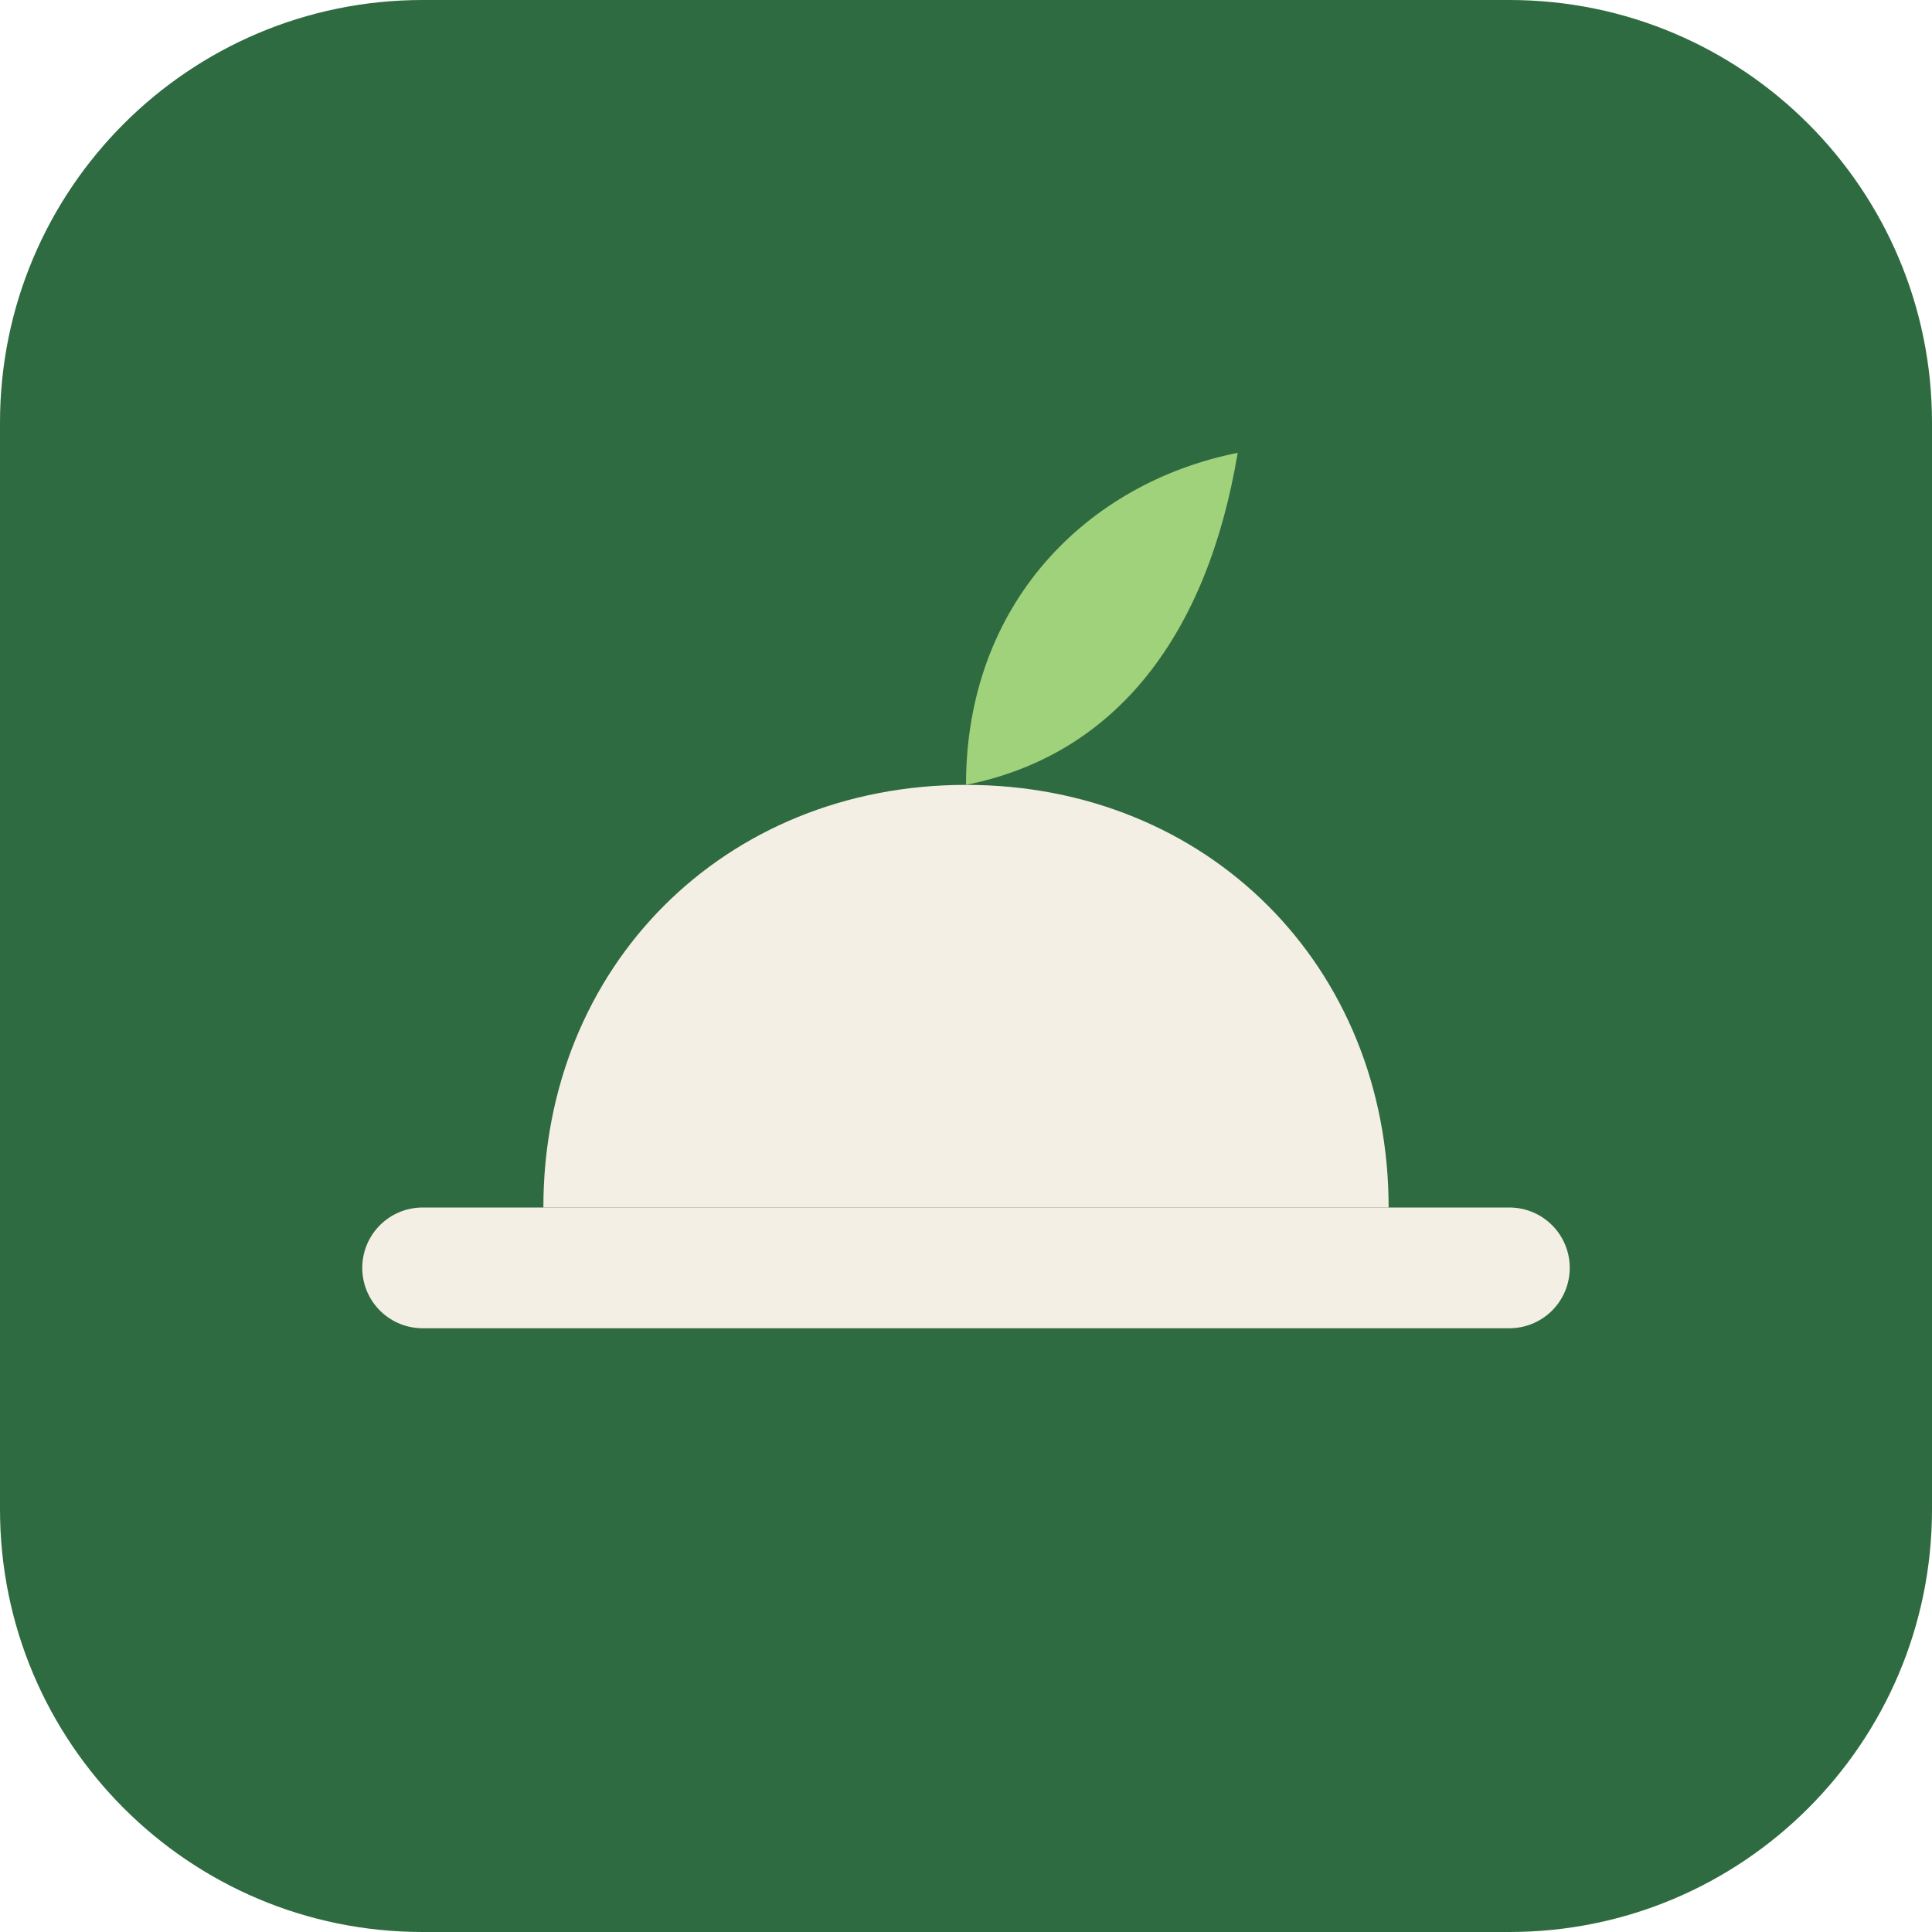
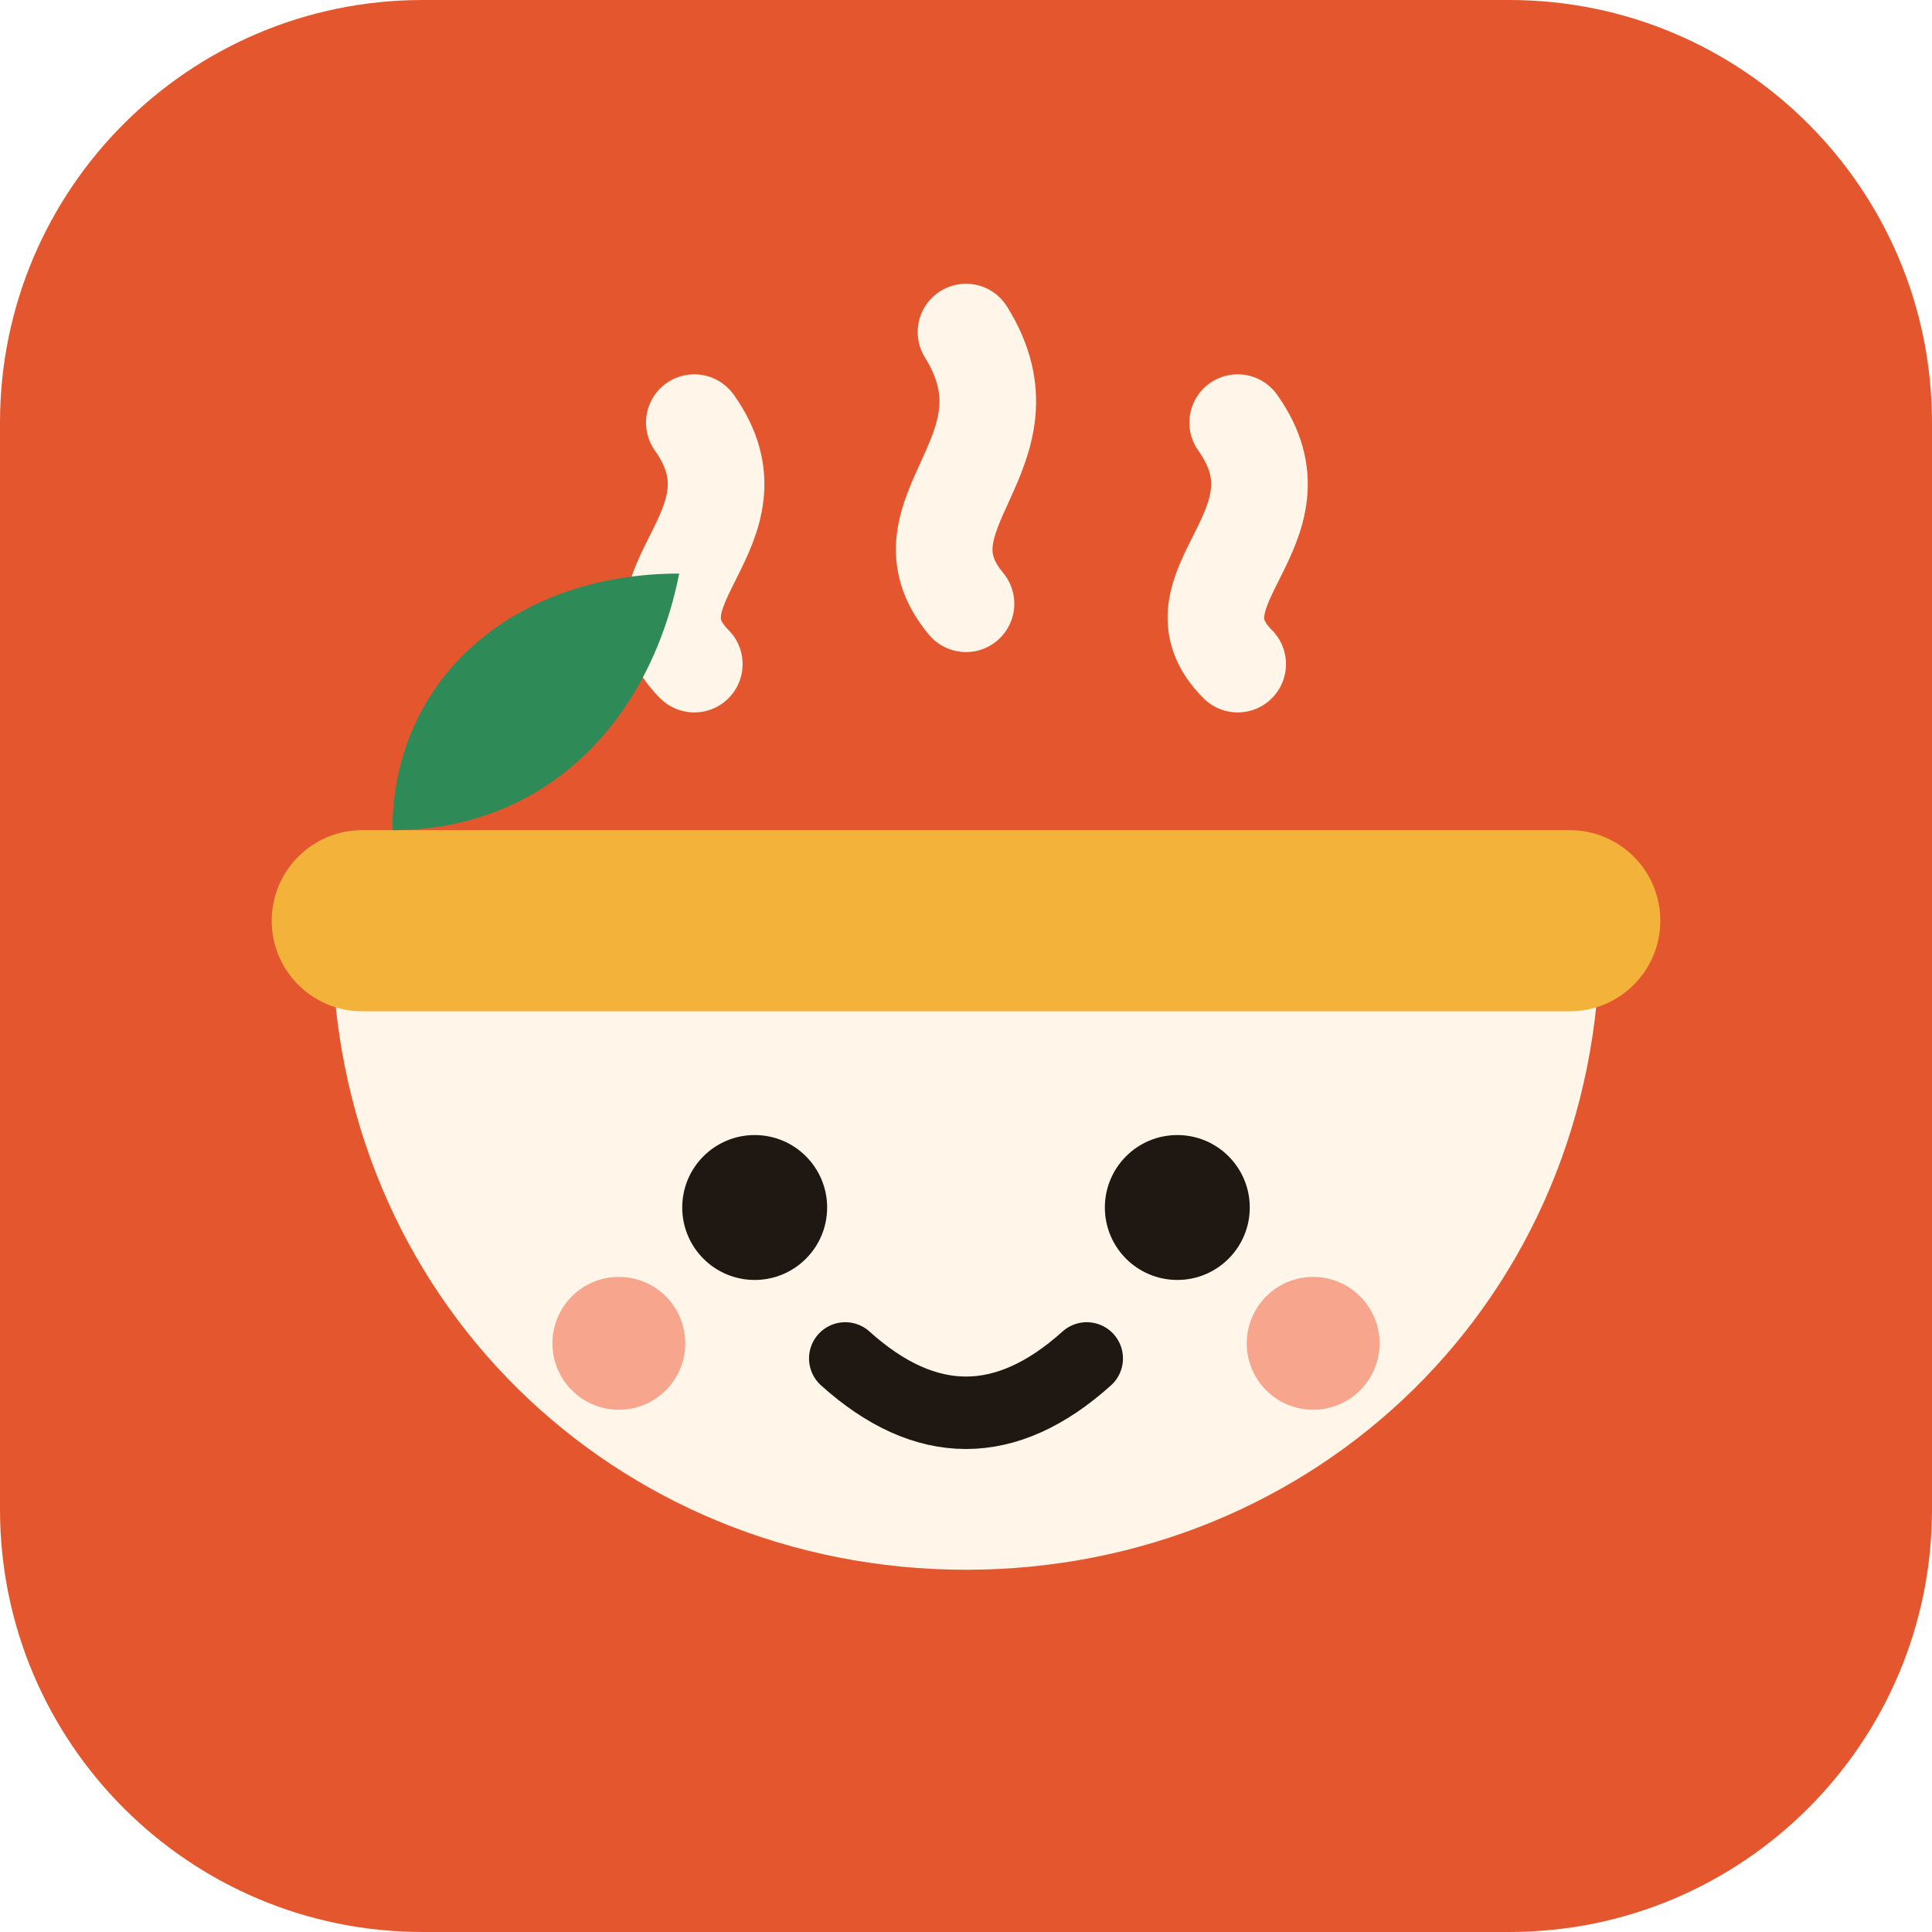
<svg xmlns="http://www.w3.org/2000/svg" viewBox="0 0 64 64">
-   <rect width="64" height="64" rx="14" fill="#2f6b40" />
-   <path d="M18 40c0-8 6-14 14-14s14 6 14 14H18z" fill="#f4efe4" />
-   <path d="M14 42h36" stroke="#f4efe4" stroke-width="4" stroke-linecap="round" />
-   <path d="M32 26c0-6 4-10 9-11-1 6-4 10-9 11z" fill="#9fd27a" />
+   <rect width="64" height="64" rx="14" fill="#e4572e" />
+   <path d="M23 22c-2.5-2.5 2.5-4.5 0-8M32 20c-2.5-3 2.5-5 0-9M41 22c-2.5-2.5 2.5-4.5 0-8" stroke="#fff6e9" stroke-width="3.2" stroke-linecap="round" fill="none" />
+   <path d="M11 31h42c0 12-9.4 21-21 21S11 43 11 31z" fill="#fff6e9" />
+   <rect x="9" y="27.5" width="46" height="6" rx="3" fill="#f3b23a" />
+   <path d="M13 27.5c0-5 4-8.5 9.5-8.5-1 5-4.5 8.5-9.5 8.5z" fill="#2e8b57" />
+   <circle cx="25" cy="40" r="2.4" fill="#1e1712" />
+   <circle cx="39" cy="40" r="2.4" fill="#1e1712" />
+   <circle cx="20.5" cy="44.5" r="2.2" fill="#f7a58c" />
+   <circle cx="43.5" cy="44.5" r="2.2" fill="#f7a58c" />
+   <path d="M28 45q4 3.6 8 0" stroke="#1e1712" stroke-width="2.4" stroke-linecap="round" fill="none" />
</svg>
